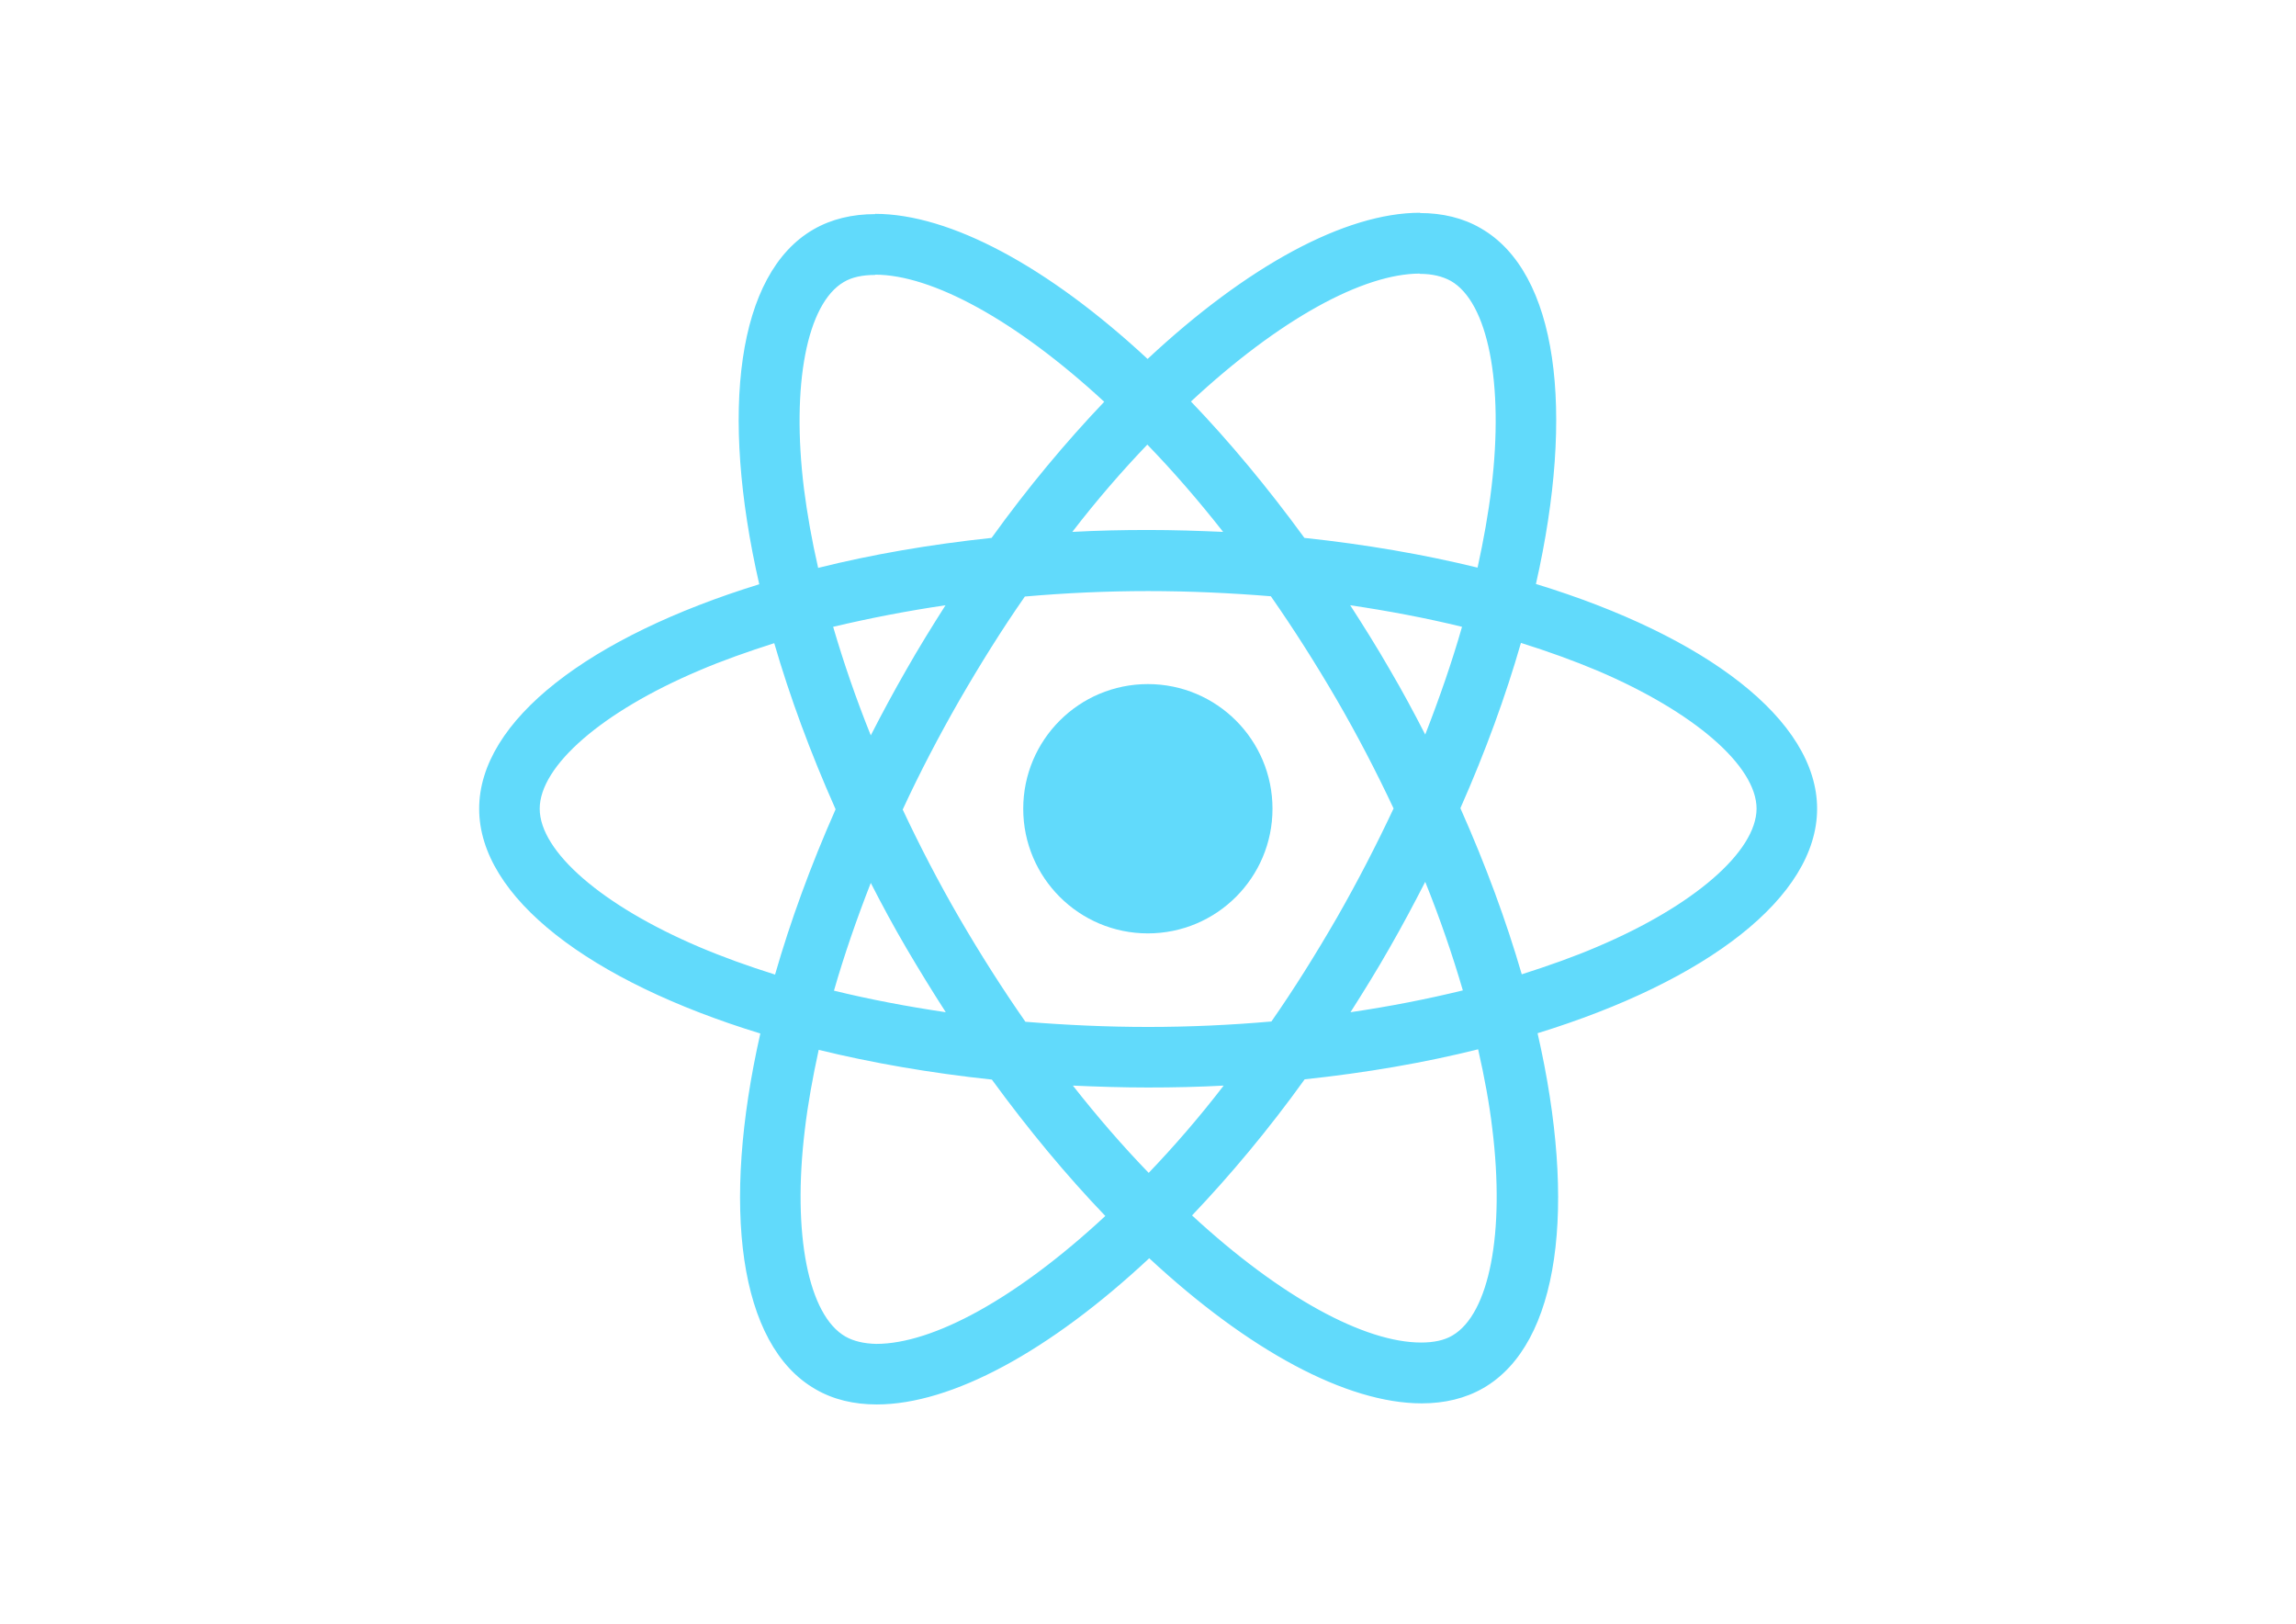
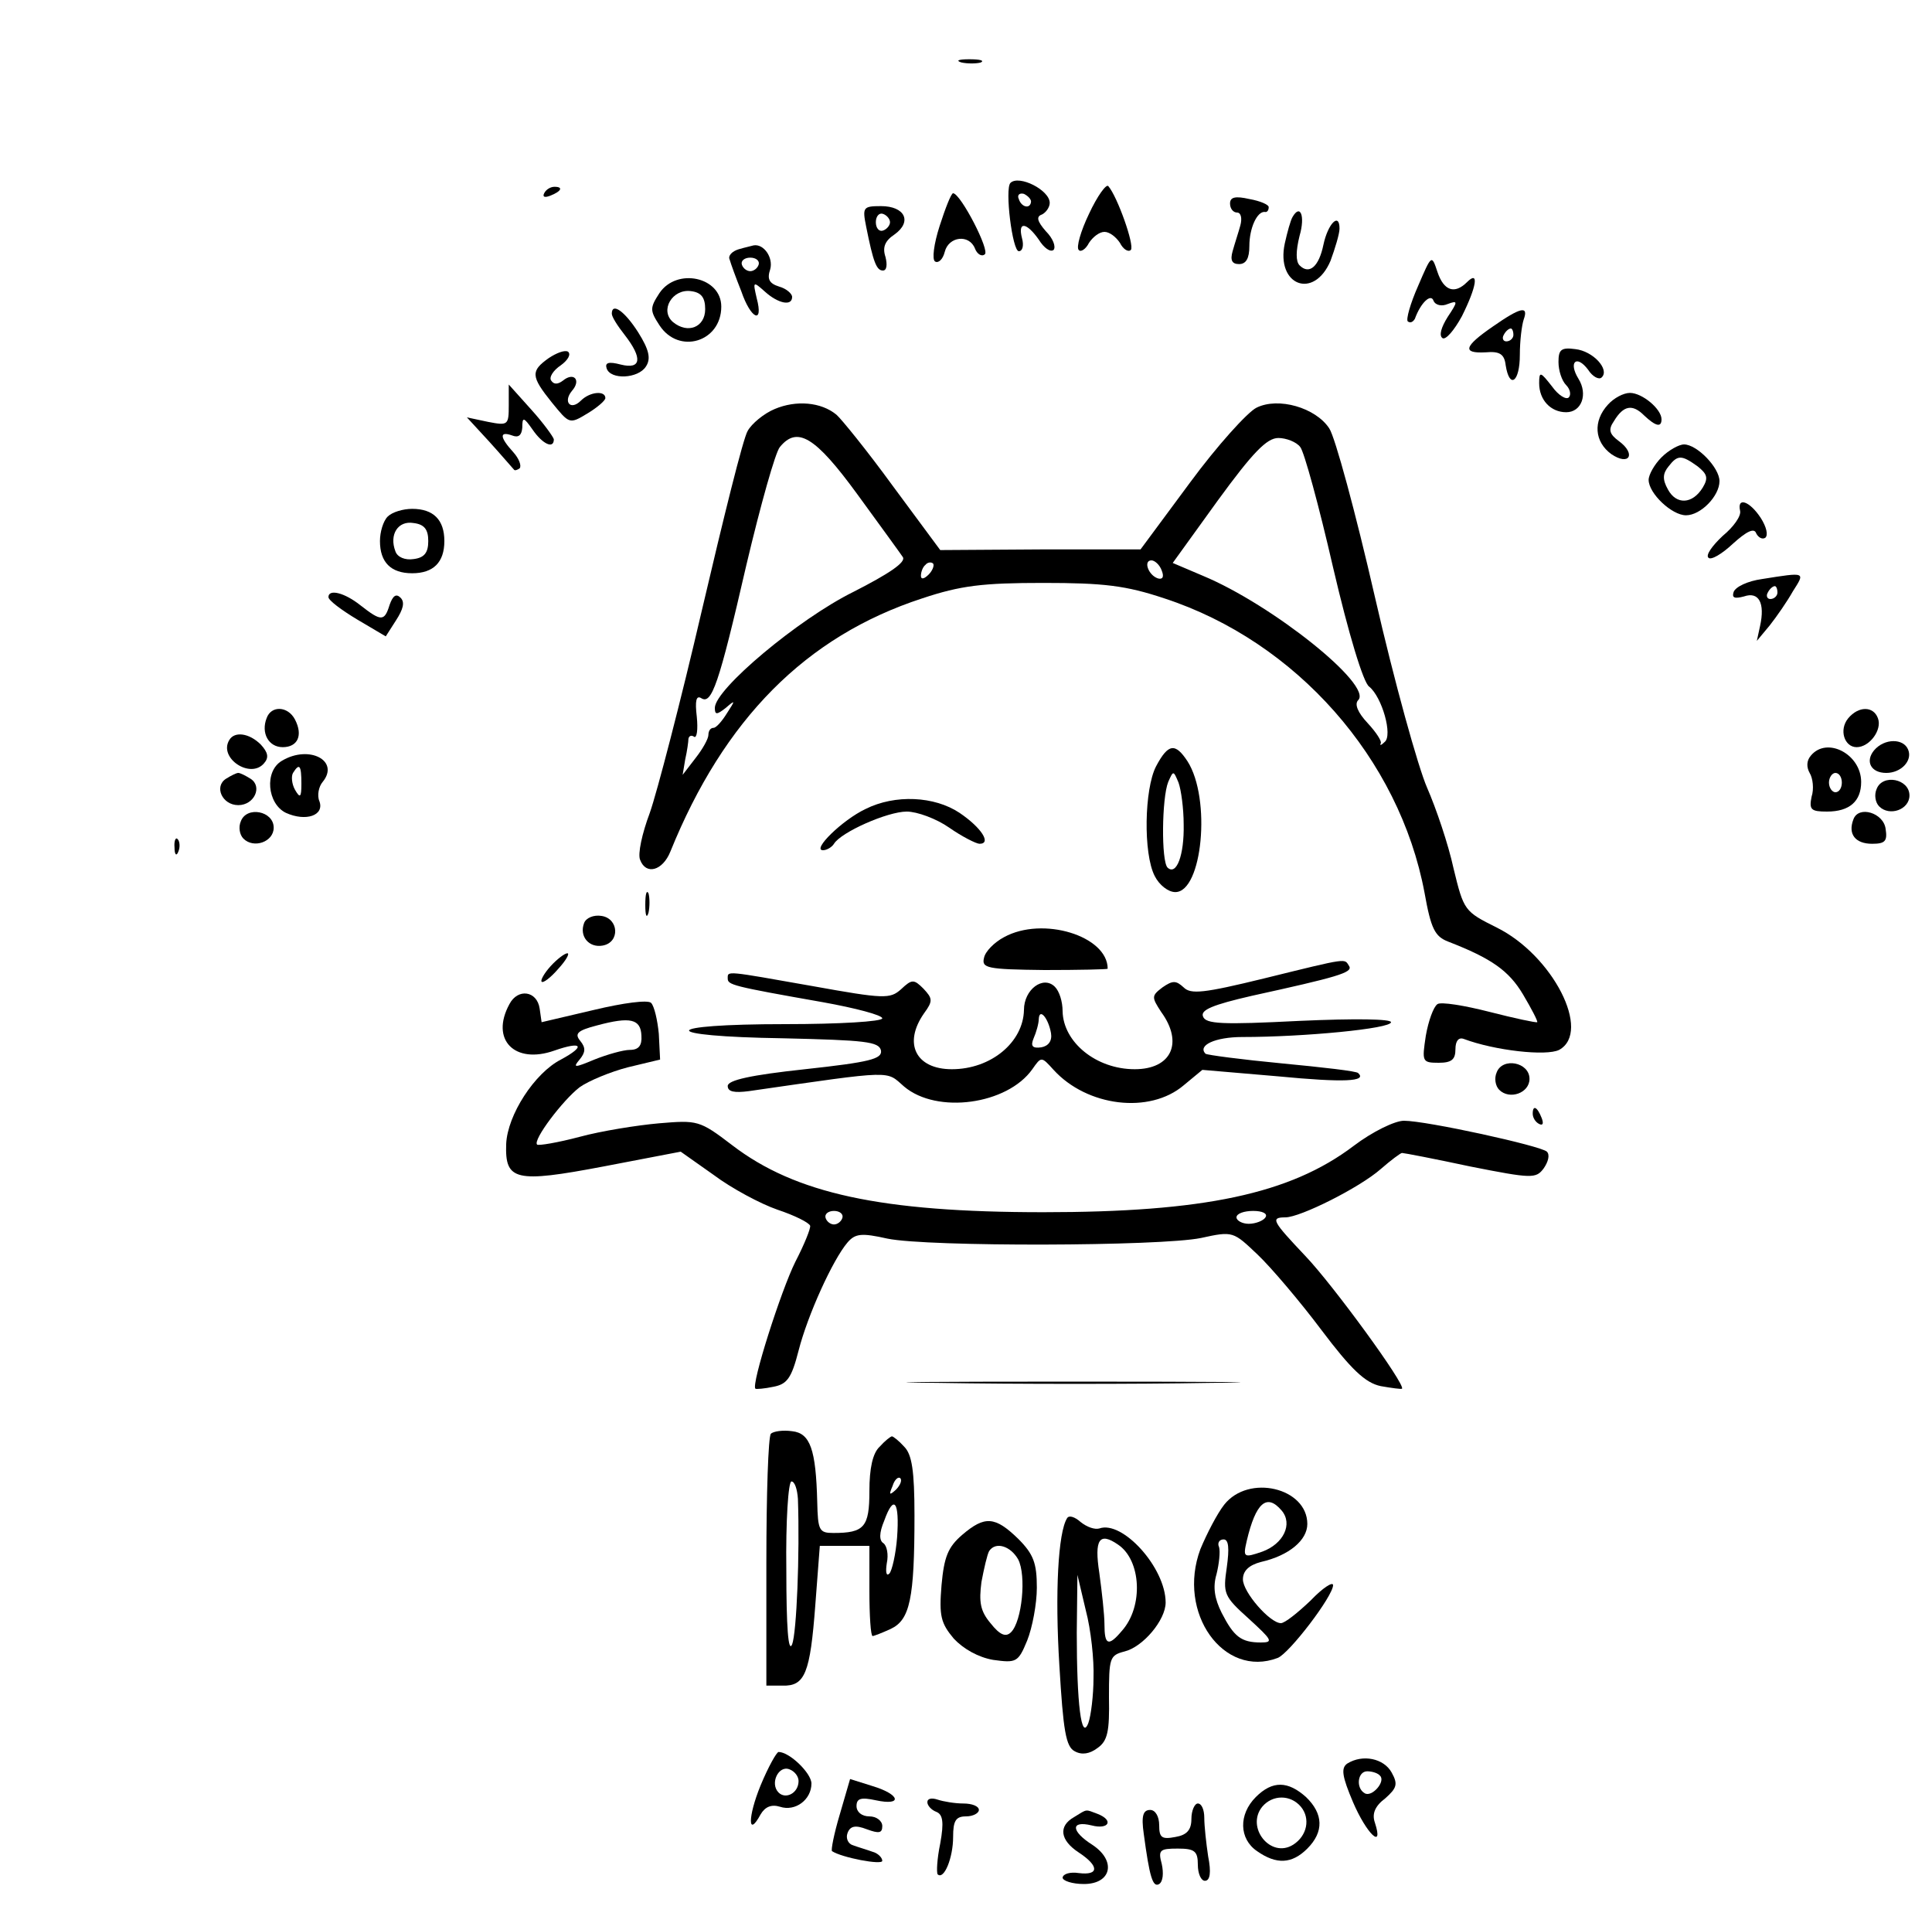
- <svg xmlns="http://www.w3.org/2000/svg" viewBox="0 0 841.9 595.3">
-   <g fill="#61DAFB">
-     <path d="M666.3 296.5c0-32.5-40.7-63.3-103.1-82.4 14.4-63.6 8-114.2-20.2-130.4-6.5-3.8-14.1-5.6-22.4-5.6v22.3c4.6 0 8.3.9 11.4 2.6 13.6 7.8 19.5 37.5 14.9 75.7-1.1 9.4-2.9 19.3-5.1 29.4-19.6-4.8-41-8.5-63.5-10.9-13.5-18.5-27.5-35.3-41.6-50 32.6-30.3 63.2-46.9 84-46.9V78c-27.5 0-63.5 19.6-99.9 53.6-36.4-33.8-72.4-53.2-99.9-53.2v22.3c20.7 0 51.4 16.5 84 46.6-14 14.7-28 31.4-41.3 49.9-22.6 2.4-44 6.1-63.6 11-2.3-10-4-19.7-5.2-29-4.7-38.2 1.1-67.9 14.6-75.8 3-1.8 6.9-2.6 11.5-2.6V78.5c-8.4 0-16 1.8-22.6 5.6-28.1 16.2-34.4 66.7-19.9 130.1-62.2 19.2-102.7 49.9-102.7 82.3 0 32.5 40.7 63.3 103.1 82.4-14.4 63.6-8 114.2 20.2 130.4 6.5 3.8 14.1 5.6 22.5 5.6 27.5 0 63.5-19.6 99.9-53.6 36.4 33.8 72.4 53.2 99.9 53.2 8.4 0 16-1.8 22.6-5.6 28.1-16.2 34.4-66.7 19.9-130.1 62-19.1 102.5-49.9 102.5-82.3zm-130.2-66.7c-3.7 12.9-8.3 26.2-13.5 39.5-4.1-8-8.4-16-13.1-24-4.6-8-9.5-15.8-14.4-23.4 14.2 2.1 27.9 4.7 41 7.9zm-45.8 106.5c-7.8 13.5-15.8 26.3-24.1 38.2-14.9 1.3-30 2-45.2 2-15.1 0-30.2-.7-45-1.9-8.3-11.9-16.4-24.6-24.2-38-7.6-13.1-14.5-26.4-20.8-39.8 6.2-13.4 13.2-26.8 20.7-39.9 7.8-13.5 15.8-26.3 24.1-38.2 14.9-1.3 30-2 45.2-2 15.1 0 30.2.7 45 1.9 8.3 11.9 16.4 24.6 24.2 38 7.6 13.1 14.5 26.4 20.8 39.8-6.3 13.4-13.2 26.8-20.7 39.9zm32.3-13c5.4 13.4 10 26.8 13.8 39.8-13.1 3.2-26.9 5.9-41.2 8 4.9-7.7 9.8-15.6 14.4-23.7 4.6-8 8.9-16.1 13-24.1zM421.2 430c-9.3-9.6-18.6-20.3-27.8-32 9 .4 18.2.7 27.5.7 9.4 0 18.7-.2 27.8-.7-9 11.7-18.3 22.4-27.5 32zm-74.4-58.9c-14.2-2.1-27.9-4.7-41-7.9 3.7-12.9 8.3-26.2 13.5-39.5 4.1 8 8.4 16 13.1 24 4.7 8 9.5 15.8 14.4 23.4zM420.7 163c9.3 9.6 18.6 20.3 27.8 32-9-.4-18.2-.7-27.5-.7-9.4 0-18.7.2-27.8.7 9-11.7 18.3-22.4 27.5-32zm-74 58.9c-4.9 7.7-9.8 15.6-14.4 23.7-4.6 8-8.9 16-13 24-5.4-13.4-10-26.8-13.8-39.8 13.1-3.1 26.9-5.8 41.2-7.9zm-90.5 125.2c-35.4-15.1-58.3-34.9-58.3-50.6 0-15.7 22.9-35.6 58.3-50.6 8.6-3.7 18-7 27.7-10.1 5.7 19.6 13.2 40 22.5 60.9-9.2 20.8-16.6 41.1-22.2 60.6-9.9-3.1-19.3-6.5-28-10.2zM310 490c-13.6-7.8-19.5-37.5-14.9-75.7 1.1-9.4 2.9-19.3 5.1-29.4 19.6 4.8 41 8.5 63.5 10.9 13.5 18.5 27.5 35.3 41.6 50-32.6 30.3-63.2 46.9-84 46.9-4.5-.1-8.3-1-11.3-2.7zm237.2-76.2c4.7 38.2-1.1 67.9-14.6 75.8-3 1.8-6.9 2.6-11.5 2.6-20.7 0-51.4-16.5-84-46.6 14-14.7 28-31.4 41.3-49.9 22.6-2.4 44-6.1 63.6-11 2.3 10.1 4.1 19.8 5.2 29.1zm38.5-66.7c-8.6 3.7-18 7-27.7 10.1-5.7-19.6-13.2-40-22.5-60.9 9.2-20.8 16.6-41.1 22.2-60.6 9.9 3.1 19.3 6.5 28.1 10.2 35.4 15.1 58.3 34.9 58.3 50.6-.1 15.7-23 35.6-58.4 50.6zM320.8 78.4z" />
-     <circle cx="420.9" cy="296.5" r="45.7" />
-     <path d="M520.5 78.1z" />
+ <svg xmlns="http://www.w3.org/2000/svg" version="1.0" width="300pt" height="297pt" viewBox="0 0 300 297" preserveAspectRatio="xMidYMid meet">
+   <g transform="translate(0,297) scale(0.1,-0.1)" fill="#000000" stroke="none">
+     <path d="M1493 2873 c9 -2 23 -2 30 0 6 3 -1 5 -18 5 -16 0 -22 -2 -12 -5z" />
+     <path d="M1569 2686 c-9 -9 3 -106 13 -106 6 0 8 9 5 20 -7 27 7 25 26 -2 8 -13 18 -20 23 -16 4 5 -1 18 -12 29 -14 16 -15 23 -6 26 6 3 12 11 12 18 0 20 -48 44 -61 31z m32 -29 c-1 -12 -15 -9 -19 4 -3 6 1 10 8 8 6 -3 11 -8 11 -12z" />
+     <path d="M1691 2638 c-13 -27 -20 -52 -16 -56 3 -4 11 1 16 11 6 9 16 17 24 17 8 0 18 -8 24 -17 5 -10 13 -15 17 -11 6 7 -21 83 -35 99 -3 4 -17 -15 -30 -43z" />
+     <path d="M845 2670 c-3 -6 1 -7 9 -4 18 7 21 14 7 14 -6 0 -13 -4 -16 -10z" />
+     <path d="M1459 2619 c-9 -28 -12 -52 -7 -55 5 -3 12 3 15 15 6 24 38 28 47 5 3 -8 10 -13 15 -9 9 5 -37 94 -49 95 -3 0 -12 -23 -21 -51z" />
+     <path d="M1910 2654 c0 -8 5 -14 11 -14 6 0 8 -9 5 -20 -3 -11 -9 -29 -12 -40 -4 -14 -1 -20 10 -20 11 0 16 9 16 28 0 28 12 54 24 53 3 -1 6 2 6 7 1 4 -13 10 -30 13 -22 5 -30 3 -30 -7z" />
+     <path d="M1345 2618 c11 -55 16 -68 26 -68 6 0 7 9 4 21 -5 15 -1 25 14 35 28 20 16 44 -21 44 -28 0 -29 -2 -23 -32z m37 7 c0 -5 -5 -11 -11 -13 -6 -2 -11 4 -11 13 0 9 5 15 11 13 6 -2 11 -8 11 -13z" />
+     <path d="M2007 2633 c-3 -5 -8 -23 -12 -41 -14 -65 45 -88 71 -27 7 19 14 42 14 50 0 26 -18 8 -25 -25 -7 -34 -22 -47 -37 -32 -6 6 -6 22 0 46 9 31 1 50 -11 29z" />
+     <path d="M1147 2583 c-10 -3 -17 -10 -14 -16 2 -7 10 -29 18 -49 15 -44 35 -52 24 -11 -6 26 -6 27 13 10 20 -18 42 -23 42 -8 0 5 -9 13 -20 16 -16 5 -19 12 -14 27 5 18 -10 40 -26 37 -3 -1 -13 -3 -23 -6z m31 -24 c-2 -6 -8 -10 -13 -10 -5 0 -11 4 -13 10 -2 6 4 11 13 11 9 0 15 -5 13 -11z" />
+     <path d="M2202 2526 c-12 -27 -19 -52 -16 -55 4 -3 8 -1 11 4 9 25 25 40 29 28 3 -7 13 -9 22 -5 16 6 16 4 0 -20 -10 -16 -14 -29 -8 -33 5 -3 18 12 30 34 23 46 27 72 8 53 -19 -19 -36 -14 -46 16 -9 27 -9 27 -30 -22z" />
+     <path d="M1024 2515 c-15 -23 -15 -27 0 -50 30 -46 96 -26 96 29 0 46 -69 61 -96 21z m71 -25 c0 -28 -27 -39 -50 -20 -21 18 -1 52 28 48 16 -2 22 -10 22 -28z" />
+     <path d="M950 2483 c0 -5 9 -19 20 -33 28 -36 26 -54 -6 -46 -19 5 -25 3 -22 -6 6 -18 49 -16 61 3 8 12 5 26 -12 53 -21 33 -41 47 -41 29z" />
+     <path d="M2318 2463 c-45 -31 -48 -42 -11 -40 22 2 29 -3 31 -20 6 -38 22 -26 22 16 0 22 3 46 6 55 8 22 -5 19 -48 -11z m32 -13 c0 -5 -5 -10 -11 -10 -5 0 -7 5 -4 10 3 6 8 10 11 10 2 0 4 -4 4 -10z" />
+     <path d="M852 2414 c-28 -20 -28 -28 5 -69 27 -33 27 -34 55 -17 15 9 28 20 28 24 0 12 -24 10 -38 -4 -16 -16 -28 -2 -14 15 15 17 3 30 -14 16 -8 -6 -14 -6 -18 0 -4 5 3 16 15 24 11 8 16 17 11 21 -5 3 -18 -2 -30 -10z" />
+     <path d="M2420 2408 c0 -13 5 -29 12 -36 6 -6 8 -15 4 -19 -4 -4 -16 3 -26 17 -18 23 -20 24 -20 5 0 -26 18 -45 42 -45 24 0 34 28 19 52 -16 26 -3 38 15 14 7 -11 17 -16 21 -12 13 12 -13 41 -41 44 -22 3 -26 -1 -26 -20z" />
+     <path d="M790 2341 c0 -31 -1 -32 -32 -26 l-33 7 35 -38 c19 -21 36 -41 38 -43 1 -2 5 -1 9 2 3 4 -1 15 -10 25 -21 23 -22 33 -2 26 10 -4 15 0 16 12 0 17 2 17 16 -3 15 -22 33 -31 33 -15 -1 4 -16 25 -35 46 l-35 39 0 -32z" />
+     <path d="M2497 2342 c-24 -26 -21 -58 5 -77 28 -19 39 0 12 20 -15 11 -17 18 -8 31 15 25 29 27 47 9 18 -17 27 -19 27 -6 0 16 -30 41 -49 41 -10 0 -25 -8 -34 -18z" />
+     <path d="M1203 2335 c-17 -7 -36 -23 -42 -34 -7 -11 -38 -137 -71 -278 -33 -142 -70 -284 -81 -315 -12 -32 -19 -64 -15 -73 9 -24 35 -17 47 13 83 205 210 334 391 393 60 20 94 24 188 24 94 0 128 -4 188 -24 205 -67 365 -249 404 -457 10 -56 16 -68 37 -76 67 -26 94 -45 116 -82 13 -22 23 -41 22 -43 -2 -1 -35 6 -74 16 -39 10 -76 16 -81 12 -6 -4 -14 -26 -18 -49 -6 -40 -6 -42 20 -42 20 0 26 5 26 21 0 13 5 19 13 16 48 -18 128 -27 148 -17 51 28 -10 147 -97 190 -50 25 -51 26 -67 92 -8 37 -27 93 -41 125 -14 32 -51 165 -81 296 -30 131 -62 249 -71 262 -21 32 -79 49 -113 32 -14 -7 -61 -59 -103 -116 l-77 -104 -156 0 -155 -1 -74 100 c-40 55 -80 104 -87 110 -24 20 -63 23 -96 9z m128 -132 c35 -48 67 -92 71 -98 5 -8 -22 -26 -77 -54 -85 -42 -215 -151 -215 -180 0 -11 3 -11 17 0 15 13 15 12 2 -8 -8 -13 -17 -23 -21 -23 -5 0 -8 -5 -8 -11 0 -6 -9 -22 -20 -36 l-20 -26 4 24 c3 13 5 28 5 32 1 5 5 6 9 3 4 -2 6 11 4 31 -3 25 -1 34 7 29 16 -10 27 20 70 207 22 93 45 175 52 183 27 33 55 16 120 -73z m688 73 c6 -7 29 -91 51 -187 24 -103 47 -179 56 -185 20 -16 37 -76 24 -86 -5 -5 -8 -6 -6 -2 2 3 -7 17 -20 31 -16 17 -21 30 -15 36 23 23 -133 148 -241 193 l-47 20 70 97 c54 74 76 97 94 97 12 0 28 -6 34 -14z m-577 -198 c-7 -7 -12 -8 -12 -2 0 6 3 14 7 17 3 4 9 5 12 2 2 -3 -1 -11 -7 -17z m362 6 c4 -10 1 -14 -6 -12 -15 5 -23 28 -10 28 5 0 13 -7 16 -16z" />
+     <path d="M2580 2260 c-11 -11 -20 -27 -20 -35 0 -21 36 -55 58 -55 23 0 52 30 52 53 0 21 -35 57 -55 57 -8 0 -24 -9 -35 -20z m56 -14 c15 -12 17 -18 8 -33 -16 -26 -41 -27 -54 -3 -9 16 -8 25 1 36 14 18 20 18 45 0z" />
+     <path d="M2702 2177 c2 -8 -10 -25 -27 -39 -16 -15 -27 -30 -22 -34 4 -4 21 6 38 22 21 19 33 25 36 16 3 -6 9 -10 14 -7 5 4 2 17 -7 31 -17 26 -37 33 -32 11z" />
+     <path d="M602 2168 c-7 -7 -12 -24 -12 -38 0 -33 17 -50 50 -50 33 0 50 17 50 50 0 33 -17 50 -50 50 -14 0 -31 -5 -38 -12z m63 -38 c0 -18 -6 -26 -23 -28 -13 -2 -25 3 -28 12 -10 26 4 48 28 44 17 -2 23 -10 23 -28z" />
+     <path d="M2736 2071 c-22 -3 -41 -12 -44 -20 -3 -9 1 -11 16 -7 23 8 33 -10 25 -46 l-5 -23 20 24 c11 14 27 37 36 53 19 30 21 30 -48 19z m24 -21 c0 -5 -5 -10 -11 -10 -5 0 -7 5 -4 10 3 6 8 10 11 10 2 0 4 -4 4 -10z" />
+     <path d="M510 2043 c0 -5 20 -20 45 -35 l44 -26 16 25 c11 17 14 28 7 35 -7 7 -12 3 -17 -11 -8 -26 -13 -26 -45 -1 -25 20 -50 26 -50 13z" />
+     <path d="M414 1855 c-9 -23 3 -45 25 -45 23 0 32 18 19 43 -11 21 -37 22 -44 2z" />
+     <path d="M2870 1855 c-15 -18 -6 -45 13 -45 20 0 40 27 33 45 -7 19 -30 19 -46 0z" />
+     <path d="M356 1821 c-17 -28 33 -61 54 -36 8 9 6 17 -5 29 -18 18 -41 21 -49 7z" />
+     <path d="M2910 1805 c-14 -17 -5 -35 19 -35 23 0 41 19 34 36 -7 18 -37 18 -53 -1z" />
+     <path d="M1795 1780 c-18 -35 -20 -135 -2 -170 7 -14 21 -25 32 -25 42 0 56 145 19 203 -19 29 -30 28 -49 -8z m43 -90 c1 -47 -11 -80 -25 -67 -10 10 -9 108 1 133 8 18 8 18 16 -1 4 -11 8 -40 8 -65z" />
+     <path d="M2812 1797 c-7 -8 -7 -18 -2 -27 5 -8 7 -25 3 -37 -4 -20 -1 -23 24 -23 35 0 53 16 53 46 0 43 -53 71 -78 41z m48 -42 c0 -8 -4 -15 -10 -15 -5 0 -10 7 -10 15 0 8 5 15 10 15 6 0 10 -7 10 -15z" />
+     <path d="M438 1789 c-28 -16 -23 -67 6 -81 31 -14 60 -4 52 18 -4 9 -1 23 5 30 27 33 -21 58 -63 33z m30 -36 c0 -21 -2 -23 -10 -9 -5 9 -6 21 -3 26 10 16 13 12 13 -17z" />
+     <path d="M351 1761 c-19 -12 -6 -41 19 -41 25 0 38 29 19 41 -8 5 -16 9 -19 9 -3 0 -11 -4 -19 -9z" />
+     <path d="M2914 1745 c-4 -9 -2 -21 4 -27 16 -16 47 -5 47 17 0 26 -42 34 -51 10z" />
+     <path d="M1344 1714 c-36 -17 -84 -64 -66 -64 6 0 14 5 17 10 11 18 83 50 113 50 16 0 46 -11 66 -25 20 -14 42 -25 47 -25 19 0 3 25 -31 48 -39 26 -100 29 -146 6z" />
+     <path d="M374 1695 c-4 -9 -2 -21 4 -27 16 -16 47 -5 47 17 0 26 -42 34 -51 10z" />
+     <path d="M2878 1698 c-9 -23 3 -38 29 -38 20 0 24 4 21 23 -3 25 -42 37 -50 15z" />
+     <path d="M271 1654 c0 -11 3 -14 6 -6 3 7 2 16 -1 19 -3 4 -6 -2 -5 -13z" />
+     <path d="M1002 1565 c0 -16 2 -22 5 -12 2 9 2 23 0 30 -3 6 -5 -1 -5 -18z" />
+     <path d="M907 1537 c-8 -21 8 -39 29 -35 27 5 25 42 -2 46 -12 2 -24 -3 -27 -11z" />
+     <path d="M1559 1515 c-15 -8 -29 -22 -31 -32 -4 -16 4 -18 94 -19 54 0 98 1 98 2 0 51 -101 82 -161 49z" />
+     <path d="M855 1470 c-10 -11 -16 -22 -14 -24 2 -3 14 6 26 20 12 13 18 24 14 24 -4 0 -16 -9 -26 -20z" />
+     <path d="M1963 1451 c-94 -23 -114 -25 -125 -14 -12 11 -17 11 -33 0 -17 -13 -17 -15 -2 -38 35 -48 16 -89 -41 -89 -60 0 -111 42 -112 90 0 15 -5 31 -12 38 -18 18 -48 -4 -48 -36 -1 -50 -51 -92 -112 -92 -56 0 -76 40 -43 87 14 19 13 23 -1 38 -15 15 -18 15 -35 -1 -17 -15 -26 -15 -137 5 -136 24 -132 24 -132 12 0 -10 6 -12 148 -37 50 -9 92 -20 92 -25 0 -5 -67 -9 -150 -9 -198 0 -201 -19 -3 -22 126 -3 148 -5 151 -19 2 -13 -17 -18 -118 -29 -84 -9 -120 -17 -120 -26 0 -9 10 -11 33 -8 229 33 212 32 241 7 51 -43 160 -28 199 27 14 20 14 20 33 -1 52 -57 149 -69 202 -24 l29 24 117 -10 c104 -10 139 -8 125 5 -2 3 -55 9 -118 15 -63 6 -116 13 -119 15 -13 13 15 26 57 26 96 0 231 13 231 23 0 5 -54 6 -143 2 -119 -6 -145 -5 -149 7 -4 10 15 18 76 32 132 29 157 36 151 46 -8 12 2 14 -132 -19z m-331 -85 c2 -12 -4 -20 -15 -22 -14 -2 -17 2 -12 14 4 9 8 23 8 30 1 18 15 1 19 -22z" />
+     <path d="M791 1411 c-30 -55 8 -94 70 -72 43 15 49 7 10 -14 -41 -21 -83 -86 -85 -131 -2 -57 14 -61 151 -35 l120 23 51 -36 c28 -21 73 -45 99 -54 27 -9 49 -20 51 -25 1 -4 -9 -29 -23 -56 -22 -44 -69 -191 -62 -197 1 -1 14 0 28 3 21 4 28 13 39 56 14 55 53 141 76 168 12 14 22 15 62 6 63 -13 424 -12 487 1 50 11 50 10 88 -26 21 -20 66 -73 99 -117 46 -61 68 -82 92 -87 17 -3 32 -5 33 -4 6 6 -107 161 -150 206 -51 54 -55 60 -31 60 23 0 115 46 148 75 16 14 31 25 33 25 3 0 50 -9 106 -21 96 -19 102 -19 114 -3 7 10 10 21 5 26 -9 9 -187 48 -222 48 -14 0 -49 -17 -78 -39 -99 -75 -234 -103 -482 -103 -252 0 -385 29 -483 104 -51 39 -54 39 -114 34 -34 -3 -90 -12 -123 -21 -34 -9 -64 -14 -66 -12 -7 7 40 69 66 89 14 10 48 24 75 31 l50 12 -2 40 c-2 21 -7 43 -12 48 -5 5 -43 0 -89 -11 l-81 -19 -3 21 c-4 28 -34 32 -47 7z m205 -49 c1 -15 -4 -22 -18 -22 -10 0 -35 -7 -55 -15 -31 -13 -34 -13 -23 0 9 11 10 18 1 29 -9 11 -5 16 26 24 52 14 68 10 69 -16z m312 -283 c-2 -6 -8 -10 -13 -10 -5 0 -11 4 -13 10 -2 6 4 11 13 11 9 0 15 -5 13 -11z m657 1 c-3 -5 -15 -10 -26 -10 -10 0 -19 5 -19 10 0 6 12 10 26 10 14 0 23 -4 19 -10z" />
+     <path d="M2324 1305 c-4 -9 -2 -21 4 -27 16 -16 47 -5 47 17 0 26 -42 34 -51 10z" />
+     <path d="M2380 1241 c0 -6 4 -13 10 -16 6 -3 7 1 4 9 -7 18 -14 21 -14 7z" />
+     <path d="M1458 823 c117 -2 306 -2 420 0 114 1 18 2 -213 2 -231 0 -324 -1 -207 -2z" />
+     <path d="M1197 744 c-4 -4 -7 -94 -7 -199 l0 -192 25 0 c35 -1 43 19 51 125 l7 92 38 0 39 0 0 -70 c0 -38 2 -70 5 -70 2 0 15 5 28 11 30 14 37 47 37 176 0 70 -4 95 -16 107 -8 9 -17 16 -19 16 -2 0 -11 -7 -19 -16 -11 -10 -16 -34 -16 -69 0 -56 -8 -65 -56 -65 -22 0 -24 4 -25 48 -2 82 -11 107 -39 110 -14 2 -29 0 -33 -4z m194 -87 c-10 -9 -11 -8 -5 6 3 10 9 15 12 12 3 -3 0 -11 -7 -18z m-152 -14 c3 -86 -2 -208 -9 -226 -6 -14 -9 27 -9 116 -1 75 3 137 8 137 5 0 9 -12 10 -27z m154 -60 c-2 -26 -8 -52 -12 -56 -5 -5 -6 3 -4 16 3 14 0 27 -5 31 -7 4 -7 16 1 35 15 42 24 30 20 -26z" />
+     <path d="M1901 634 c-11 -14 -27 -45 -37 -69 -37 -99 36 -201 120 -169 18 7 86 96 86 113 0 6 -16 -4 -35 -24 -20 -19 -40 -35 -46 -35 -17 0 -59 48 -59 68 0 13 9 22 28 27 44 10 72 34 72 59 0 56 -91 78 -129 30z m89 -9 c18 -21 3 -52 -30 -64 -29 -10 -30 -9 -24 17 14 59 31 74 54 47z m-85 -88 c-6 -41 -5 -45 34 -80 36 -33 39 -37 19 -37 -31 0 -42 9 -61 46 -11 22 -14 40 -8 60 4 16 6 35 4 42 -3 6 0 12 7 12 8 0 9 -14 5 -43z" />
+     <path d="M1657 613 c-14 -22 -19 -116 -12 -229 6 -101 10 -126 24 -133 11 -6 23 -4 35 5 16 11 19 26 18 79 0 61 1 65 24 71 29 7 64 49 64 76 0 54 -67 128 -103 115 -7 -2 -19 2 -29 10 -9 8 -18 11 -21 6z m79 -41 c36 -24 40 -96 6 -134 -21 -25 -27 -22 -27 10 0 15 -4 51 -8 80 -8 52 0 64 29 44z m-38 -207 c0 -27 -4 -59 -8 -70 -11 -29 -18 31 -18 140 l1 90 13 -55 c8 -30 13 -77 12 -105z" />
+     <path d="M1494 587 c-22 -19 -28 -34 -32 -78 -4 -48 -1 -59 19 -83 15 -16 38 -29 61 -33 36 -5 39 -4 53 30 8 20 15 57 15 82 0 38 -5 52 -29 76 -36 35 -52 36 -87 6z m87 -38 c13 -25 6 -96 -11 -113 -8 -8 -17 -5 -32 14 -16 19 -18 33 -14 64 4 21 9 43 12 48 10 15 33 8 45 -13z" />
+     <path d="M1181 198 c-20 -49 -20 -82 0 -45 7 12 17 16 30 12 24 -8 49 11 49 36 0 16 -34 49 -51 49 -3 0 -16 -23 -28 -52z m59 7 c0 -19 -20 -29 -31 -18 -14 14 0 43 17 36 8 -3 14 -11 14 -18z" />
+     <path d="M2092 232 c-10 -7 -8 -20 9 -60 21 -49 48 -75 34 -32 -5 14 0 26 16 38 18 16 20 22 10 40 -12 22 -45 29 -69 14z m51 -19 c9 -9 -13 -34 -24 -27 -14 8 -11 34 4 34 8 0 17 -3 20 -7z" />
+     <path d="M1304 153 c-9 -30 -14 -56 -12 -57 15 -10 78 -22 78 -15 0 5 -7 12 -15 14 -8 3 -22 7 -30 10 -8 2 -12 11 -9 19 4 11 12 13 30 6 19 -7 24 -6 24 5 0 8 -9 15 -20 15 -12 0 -20 7 -20 16 0 12 7 14 30 9 42 -9 38 9 -5 22 l-35 11 -16 -55z" />
+     <path d="M1950 180 c-27 -27 -26 -65 2 -84 30 -21 54 -20 78 4 26 26 25 54 -2 80 -28 25 -52 26 -78 0z m70 -15 c15 -18 10 -45 -12 -59 -35 -22 -74 27 -48 59 16 19 44 19 60 0z" />
+     <path d="M1440 172 c0 -5 6 -12 14 -15 10 -4 12 -16 6 -49 -5 -24 -6 -45 -4 -48 10 -9 24 26 24 58 0 25 4 32 20 32 11 0 20 5 20 10 0 6 -11 10 -24 10 -13 0 -31 3 -40 6 -9 3 -16 2 -16 -4z" />
+     <path d="M1850 146 c0 -17 -7 -25 -25 -28 -21 -4 -25 -1 -25 18 0 14 -6 24 -14 24 -11 0 -14 -9 -10 -37 9 -67 14 -84 24 -78 6 4 7 17 4 31 -6 22 -3 24 25 24 26 0 31 -4 31 -25 0 -14 5 -25 11 -25 8 0 10 13 5 38 -3 20 -6 47 -6 60 0 12 -4 22 -10 22 -5 0 -10 -11 -10 -24z" />
+     <path d="M1668 149 c-25 -14 -22 -36 7 -55 32 -21 32 -36 0 -32 -13 2 -24 -1 -25 -7 0 -5 15 -10 33 -10 43 0 51 36 13 61 -33 21 -34 38 -1 30 27 -7 35 8 9 18 -19 7 -15 8 -36 -5z" />
  </g>
</svg>
